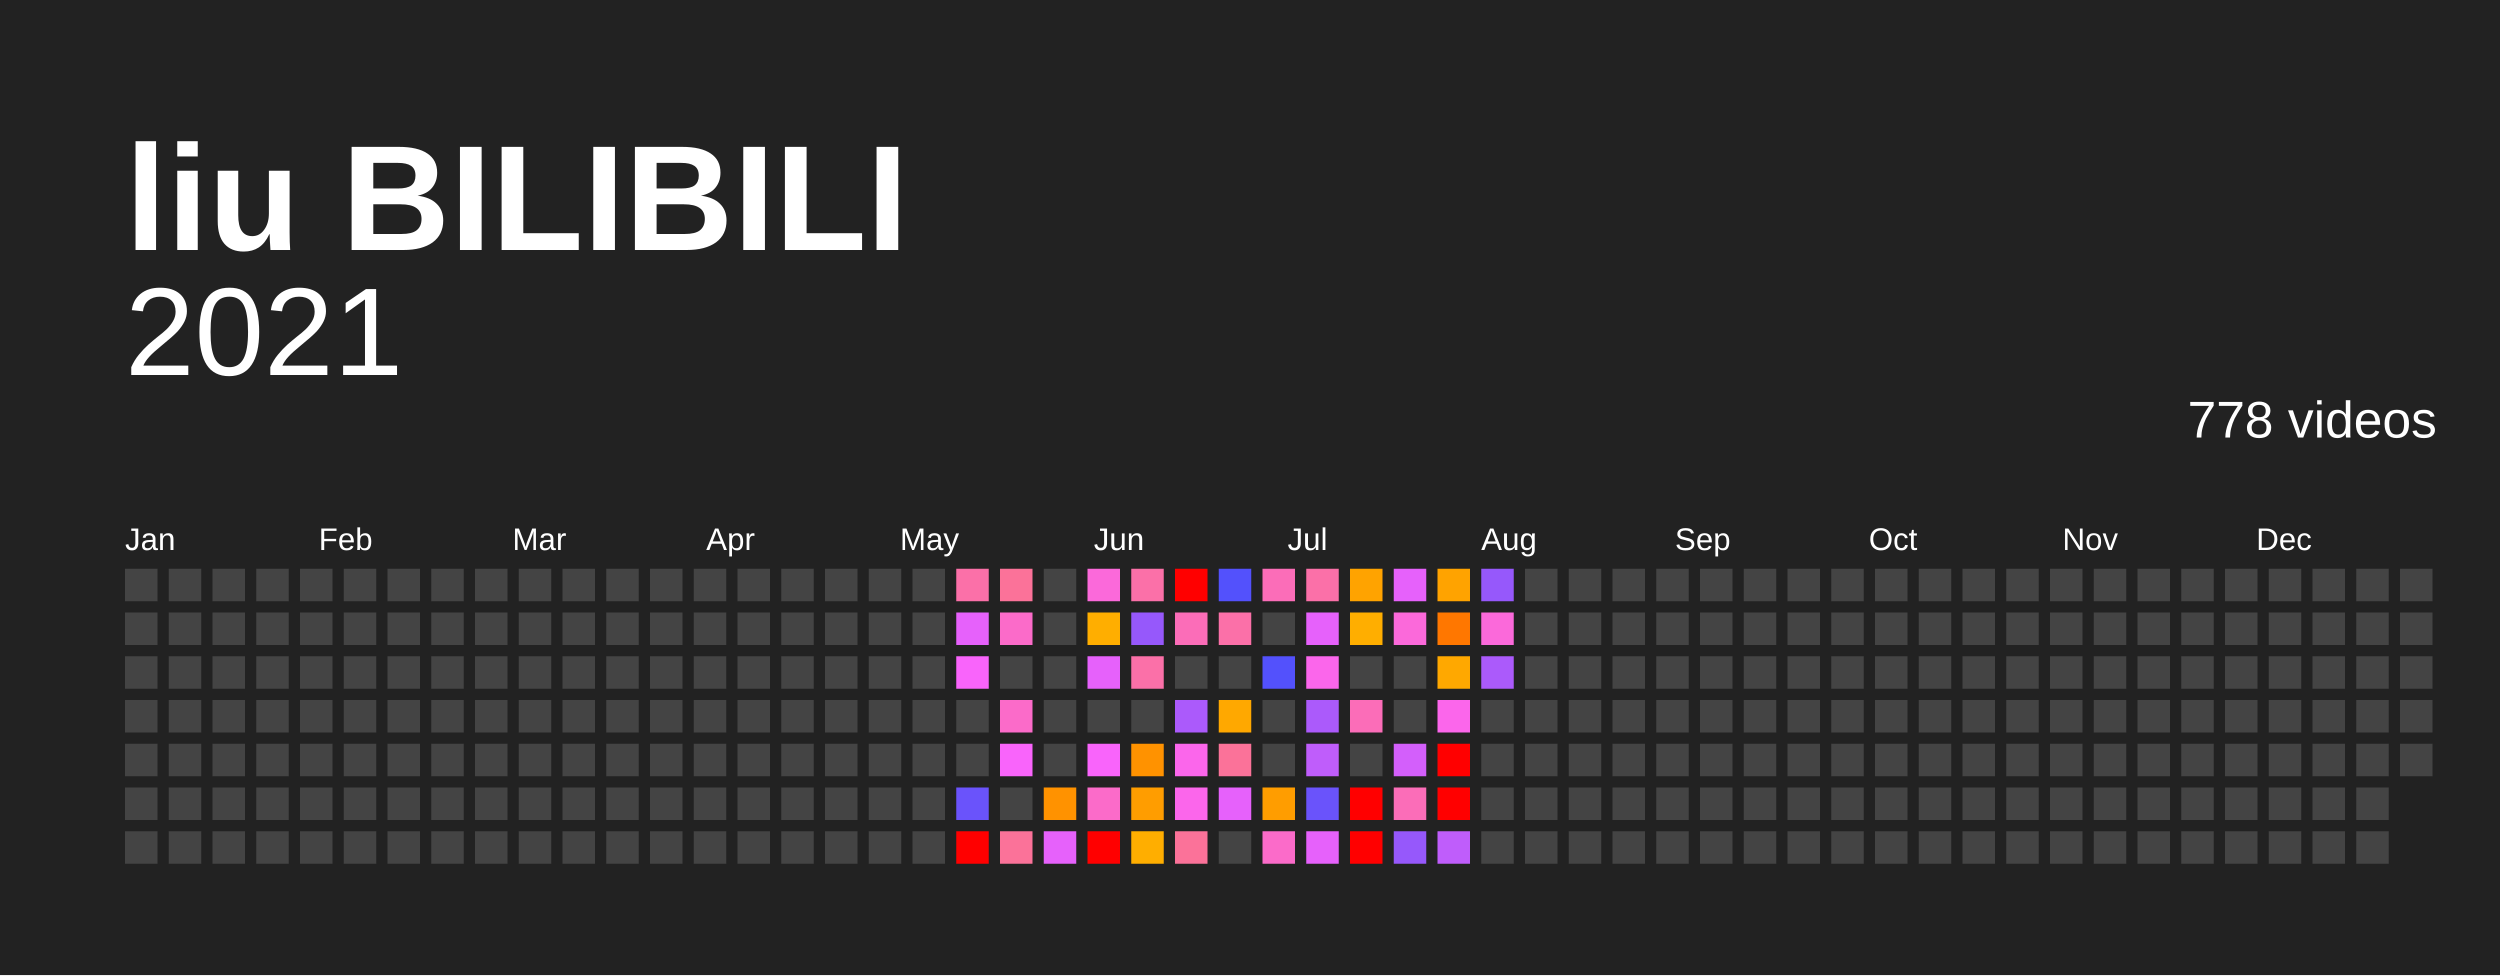
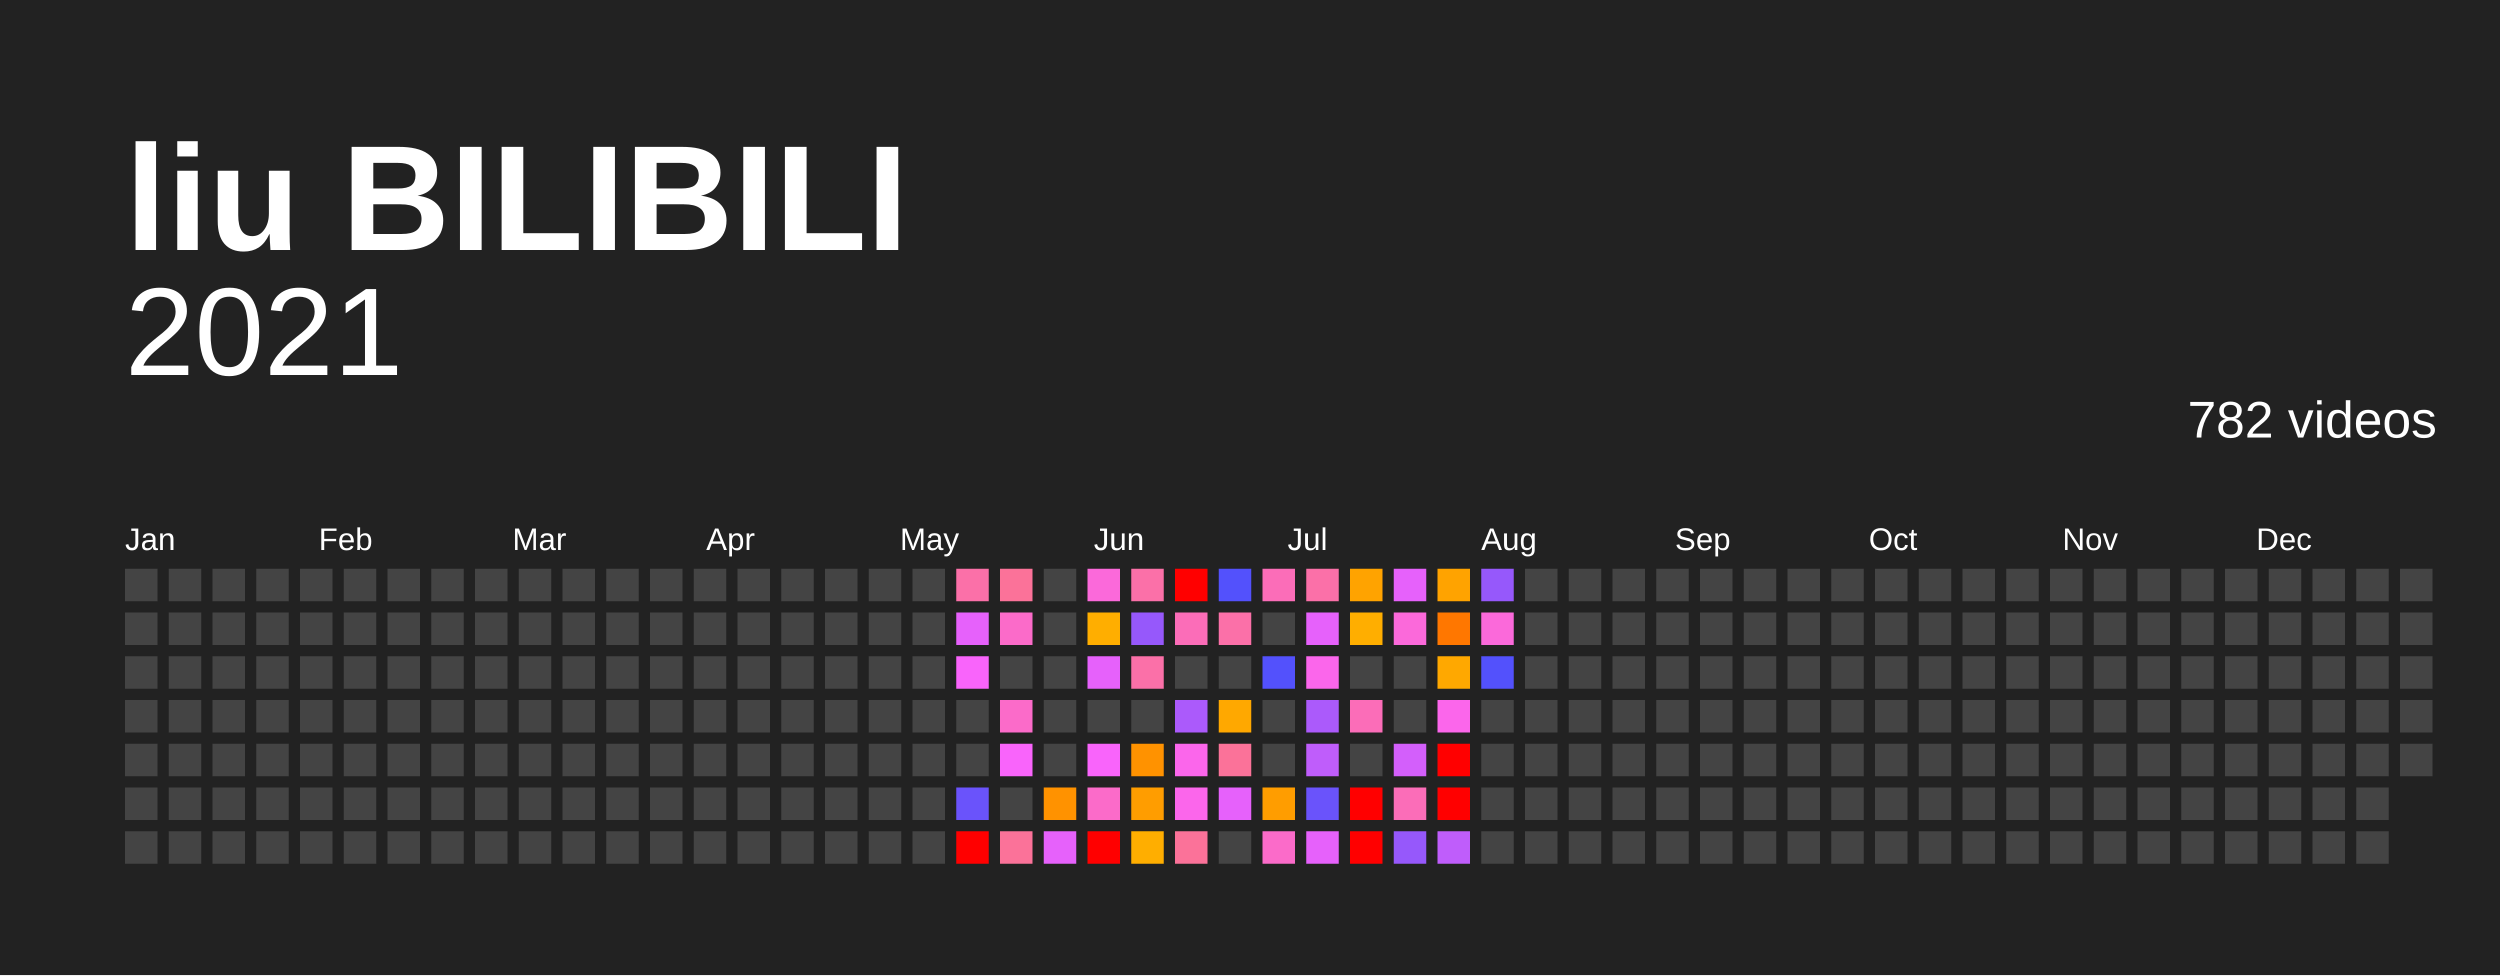
<svg xmlns="http://www.w3.org/2000/svg" baseProfile="full" height="78mm" version="1.1" viewBox="0,0,200,78" width="200mm">
  <defs />
  <rect fill="#222222" height="78" width="200" x="0" y="0" />
  <text fill="#FFFFFF" style="font-size:12px; font-family:Arial; font-weight:bold;" x="10" y="20">liu BILIBILI</text>
  <text alignment-baseline="hanging" fill="#FFFFFF" style="font-size:10.0px; font-family:Arial;" x="10" y="30">2021</text>
-   <text alignment-baseline="hanging" fill="#FFFFFF" style="font-size:4.125px; font-family:Arial;" x="175" y="35">778 videos</text>
+   <text alignment-baseline="hanging" fill="#FFFFFF" style="font-size:4.125px; font-family:Arial;" x="175" y="35">782 videos</text>
  <text fill="#FFFFFF" style="font-size:2.5px; font-family:Arial" x="10.0" y="44">Jan</text>
  <text fill="#FFFFFF" style="font-size:2.5px; font-family:Arial" x="25.5" y="44">Feb</text>
  <text fill="#FFFFFF" style="font-size:2.5px; font-family:Arial" x="41.0" y="44">Mar</text>
  <text fill="#FFFFFF" style="font-size:2.5px; font-family:Arial" x="56.5" y="44">Apr</text>
  <text fill="#FFFFFF" style="font-size:2.5px; font-family:Arial" x="72.0" y="44">May</text>
  <text fill="#FFFFFF" style="font-size:2.5px; font-family:Arial" x="87.5" y="44">Jun</text>
  <text fill="#FFFFFF" style="font-size:2.5px; font-family:Arial" x="103.0" y="44">Jul</text>
  <text fill="#FFFFFF" style="font-size:2.5px; font-family:Arial" x="118.5" y="44">Aug</text>
  <text fill="#FFFFFF" style="font-size:2.5px; font-family:Arial" x="134.0" y="44">Sep</text>
  <text fill="#FFFFFF" style="font-size:2.5px; font-family:Arial" x="149.5" y="44">Oct</text>
  <text fill="#FFFFFF" style="font-size:2.5px; font-family:Arial" x="165.0" y="44">Nov</text>
  <text fill="#FFFFFF" style="font-size:2.5px; font-family:Arial" x="180.5" y="44">Dec</text>
  <rect fill="#444444" height="2.6" width="2.6" x="10.0" y="45.5" />
  <rect fill="#444444" height="2.6" width="2.6" x="10.0" y="49.0" />
  <rect fill="#444444" height="2.6" width="2.6" x="10.0" y="52.5" />
  <rect fill="#444444" height="2.6" width="2.6" x="10.0" y="56.0" />
  <rect fill="#444444" height="2.6" width="2.6" x="10.0" y="59.5" />
  <rect fill="#444444" height="2.6" width="2.6" x="10.0" y="63.0" />
  <rect fill="#444444" height="2.6" width="2.6" x="10.0" y="66.5" />
  <rect fill="#444444" height="2.6" width="2.6" x="13.5" y="45.5" />
  <rect fill="#444444" height="2.6" width="2.6" x="13.5" y="49.0" />
  <rect fill="#444444" height="2.6" width="2.6" x="13.5" y="52.5" />
  <rect fill="#444444" height="2.6" width="2.6" x="13.5" y="56.0" />
  <rect fill="#444444" height="2.6" width="2.6" x="13.5" y="59.5" />
  <rect fill="#444444" height="2.6" width="2.6" x="13.5" y="63.0" />
  <rect fill="#444444" height="2.6" width="2.6" x="13.5" y="66.5" />
  <rect fill="#444444" height="2.6" width="2.6" x="17.0" y="45.5" />
  <rect fill="#444444" height="2.6" width="2.6" x="17.0" y="49.0" />
  <rect fill="#444444" height="2.6" width="2.6" x="17.0" y="52.5" />
  <rect fill="#444444" height="2.6" width="2.6" x="17.0" y="56.0" />
  <rect fill="#444444" height="2.6" width="2.6" x="17.0" y="59.5" />
  <rect fill="#444444" height="2.6" width="2.6" x="17.0" y="63.0" />
  <rect fill="#444444" height="2.6" width="2.6" x="17.0" y="66.5" />
  <rect fill="#444444" height="2.6" width="2.6" x="20.5" y="45.5" />
  <rect fill="#444444" height="2.6" width="2.6" x="20.5" y="49.0" />
  <rect fill="#444444" height="2.6" width="2.6" x="20.5" y="52.5" />
  <rect fill="#444444" height="2.6" width="2.6" x="20.5" y="56.0" />
  <rect fill="#444444" height="2.6" width="2.6" x="20.5" y="59.5" />
  <rect fill="#444444" height="2.6" width="2.6" x="20.5" y="63.0" />
  <rect fill="#444444" height="2.6" width="2.6" x="20.5" y="66.5" />
  <rect fill="#444444" height="2.6" width="2.6" x="24.0" y="45.5" />
  <rect fill="#444444" height="2.6" width="2.6" x="24.0" y="49.0" />
  <rect fill="#444444" height="2.6" width="2.6" x="24.0" y="52.5" />
  <rect fill="#444444" height="2.6" width="2.6" x="24.0" y="56.0" />
  <rect fill="#444444" height="2.6" width="2.6" x="24.0" y="59.5" />
  <rect fill="#444444" height="2.6" width="2.6" x="24.0" y="63.0" />
  <rect fill="#444444" height="2.6" width="2.6" x="24.0" y="66.5" />
  <rect fill="#444444" height="2.6" width="2.6" x="27.5" y="45.5" />
  <rect fill="#444444" height="2.6" width="2.6" x="27.5" y="49.0" />
  <rect fill="#444444" height="2.6" width="2.6" x="27.5" y="52.5" />
  <rect fill="#444444" height="2.6" width="2.6" x="27.5" y="56.0" />
  <rect fill="#444444" height="2.6" width="2.6" x="27.5" y="59.5" />
  <rect fill="#444444" height="2.6" width="2.6" x="27.5" y="63.0" />
  <rect fill="#444444" height="2.6" width="2.6" x="27.5" y="66.5" />
  <rect fill="#444444" height="2.6" width="2.6" x="31.0" y="45.5" />
  <rect fill="#444444" height="2.6" width="2.6" x="31.0" y="49.0" />
  <rect fill="#444444" height="2.6" width="2.6" x="31.0" y="52.5" />
  <rect fill="#444444" height="2.6" width="2.6" x="31.0" y="56.0" />
  <rect fill="#444444" height="2.6" width="2.6" x="31.0" y="59.5" />
  <rect fill="#444444" height="2.6" width="2.6" x="31.0" y="63.0" />
  <rect fill="#444444" height="2.6" width="2.6" x="31.0" y="66.5" />
  <rect fill="#444444" height="2.6" width="2.6" x="34.5" y="45.5" />
  <rect fill="#444444" height="2.6" width="2.6" x="34.5" y="49.0" />
  <rect fill="#444444" height="2.6" width="2.6" x="34.5" y="52.5" />
  <rect fill="#444444" height="2.6" width="2.6" x="34.5" y="56.0" />
  <rect fill="#444444" height="2.6" width="2.6" x="34.5" y="59.5" />
  <rect fill="#444444" height="2.6" width="2.6" x="34.5" y="63.0" />
  <rect fill="#444444" height="2.6" width="2.6" x="34.5" y="66.5" />
  <rect fill="#444444" height="2.6" width="2.6" x="38.0" y="45.5" />
  <rect fill="#444444" height="2.6" width="2.6" x="38.0" y="49.0" />
  <rect fill="#444444" height="2.6" width="2.6" x="38.0" y="52.5" />
  <rect fill="#444444" height="2.6" width="2.6" x="38.0" y="56.0" />
  <rect fill="#444444" height="2.6" width="2.6" x="38.0" y="59.5" />
  <rect fill="#444444" height="2.6" width="2.6" x="38.0" y="63.0" />
  <rect fill="#444444" height="2.6" width="2.6" x="38.0" y="66.5" />
  <rect fill="#444444" height="2.6" width="2.6" x="41.5" y="45.5" />
  <rect fill="#444444" height="2.6" width="2.6" x="41.5" y="49.0" />
  <rect fill="#444444" height="2.6" width="2.6" x="41.5" y="52.5" />
  <rect fill="#444444" height="2.6" width="2.6" x="41.5" y="56.0" />
  <rect fill="#444444" height="2.6" width="2.6" x="41.5" y="59.5" />
  <rect fill="#444444" height="2.6" width="2.6" x="41.5" y="63.0" />
  <rect fill="#444444" height="2.6" width="2.6" x="41.5" y="66.5" />
  <rect fill="#444444" height="2.6" width="2.6" x="45.0" y="45.5" />
  <rect fill="#444444" height="2.6" width="2.6" x="45.0" y="49.0" />
  <rect fill="#444444" height="2.6" width="2.6" x="45.0" y="52.5" />
  <rect fill="#444444" height="2.6" width="2.6" x="45.0" y="56.0" />
  <rect fill="#444444" height="2.6" width="2.6" x="45.0" y="59.5" />
  <rect fill="#444444" height="2.6" width="2.6" x="45.0" y="63.0" />
  <rect fill="#444444" height="2.6" width="2.6" x="45.0" y="66.5" />
  <rect fill="#444444" height="2.6" width="2.6" x="48.5" y="45.5" />
  <rect fill="#444444" height="2.6" width="2.6" x="48.5" y="49.0" />
  <rect fill="#444444" height="2.6" width="2.6" x="48.5" y="52.5" />
  <rect fill="#444444" height="2.6" width="2.6" x="48.5" y="56.0" />
  <rect fill="#444444" height="2.6" width="2.6" x="48.5" y="59.5" />
  <rect fill="#444444" height="2.6" width="2.6" x="48.5" y="63.0" />
  <rect fill="#444444" height="2.6" width="2.6" x="48.5" y="66.5" />
  <rect fill="#444444" height="2.6" width="2.6" x="52.0" y="45.5" />
  <rect fill="#444444" height="2.6" width="2.6" x="52.0" y="49.0" />
  <rect fill="#444444" height="2.6" width="2.6" x="52.0" y="52.5" />
  <rect fill="#444444" height="2.6" width="2.6" x="52.0" y="56.0" />
  <rect fill="#444444" height="2.6" width="2.6" x="52.0" y="59.5" />
  <rect fill="#444444" height="2.6" width="2.6" x="52.0" y="63.0" />
  <rect fill="#444444" height="2.6" width="2.6" x="52.0" y="66.5" />
  <rect fill="#444444" height="2.6" width="2.6" x="55.5" y="45.5" />
  <rect fill="#444444" height="2.6" width="2.6" x="55.5" y="49.0" />
  <rect fill="#444444" height="2.6" width="2.6" x="55.5" y="52.5" />
  <rect fill="#444444" height="2.6" width="2.6" x="55.5" y="56.0" />
  <rect fill="#444444" height="2.6" width="2.6" x="55.5" y="59.5" />
  <rect fill="#444444" height="2.6" width="2.6" x="55.5" y="63.0" />
  <rect fill="#444444" height="2.6" width="2.6" x="55.5" y="66.5" />
  <rect fill="#444444" height="2.6" width="2.6" x="59.0" y="45.5" />
  <rect fill="#444444" height="2.6" width="2.6" x="59.0" y="49.0" />
  <rect fill="#444444" height="2.6" width="2.6" x="59.0" y="52.5" />
  <rect fill="#444444" height="2.6" width="2.6" x="59.0" y="56.0" />
  <rect fill="#444444" height="2.6" width="2.6" x="59.0" y="59.5" />
  <rect fill="#444444" height="2.6" width="2.6" x="59.0" y="63.0" />
  <rect fill="#444444" height="2.6" width="2.6" x="59.0" y="66.5" />
  <rect fill="#444444" height="2.6" width="2.6" x="62.5" y="45.5" />
  <rect fill="#444444" height="2.6" width="2.6" x="62.5" y="49.0" />
  <rect fill="#444444" height="2.6" width="2.6" x="62.5" y="52.5" />
  <rect fill="#444444" height="2.6" width="2.6" x="62.5" y="56.0" />
  <rect fill="#444444" height="2.6" width="2.6" x="62.5" y="59.5" />
  <rect fill="#444444" height="2.6" width="2.6" x="62.5" y="63.0" />
  <rect fill="#444444" height="2.6" width="2.6" x="62.5" y="66.5" />
  <rect fill="#444444" height="2.6" width="2.6" x="66.0" y="45.5" />
  <rect fill="#444444" height="2.6" width="2.6" x="66.0" y="49.0" />
  <rect fill="#444444" height="2.6" width="2.6" x="66.0" y="52.5" />
  <rect fill="#444444" height="2.6" width="2.6" x="66.0" y="56.0" />
  <rect fill="#444444" height="2.6" width="2.6" x="66.0" y="59.5" />
  <rect fill="#444444" height="2.6" width="2.6" x="66.0" y="63.0" />
  <rect fill="#444444" height="2.6" width="2.6" x="66.0" y="66.5" />
  <rect fill="#444444" height="2.6" width="2.6" x="69.5" y="45.5" />
  <rect fill="#444444" height="2.6" width="2.6" x="69.5" y="49.0" />
  <rect fill="#444444" height="2.6" width="2.6" x="69.5" y="52.5" />
  <rect fill="#444444" height="2.6" width="2.6" x="69.5" y="56.0" />
  <rect fill="#444444" height="2.6" width="2.6" x="69.5" y="59.5" />
  <rect fill="#444444" height="2.6" width="2.6" x="69.5" y="63.0" />
  <rect fill="#444444" height="2.6" width="2.6" x="69.5" y="66.5" />
  <rect fill="#444444" height="2.6" width="2.6" x="73.0" y="45.5" />
  <rect fill="#444444" height="2.6" width="2.6" x="73.0" y="49.0" />
  <rect fill="#444444" height="2.6" width="2.6" x="73.0" y="52.5" />
  <rect fill="#444444" height="2.6" width="2.6" x="73.0" y="56.0" />
  <rect fill="#444444" height="2.6" width="2.6" x="73.0" y="59.5" />
  <rect fill="#444444" height="2.6" width="2.6" x="73.0" y="63.0" />
  <rect fill="#444444" height="2.6" width="2.6" x="73.0" y="66.5" />
  <rect fill="#fb70a8" height="2.6" width="2.6" x="76.5" y="45.5" />
  <rect fill="#e661fb" height="2.6" width="2.6" x="76.5" y="49.0" />
  <rect fill="#f964fb" height="2.6" width="2.6" x="76.5" y="52.5" />
  <rect fill="#444444" height="2.6" width="2.6" x="76.5" y="56.0" />
  <rect fill="#444444" height="2.6" width="2.6" x="76.5" y="59.5" />
  <rect fill="#6a53fb" height="2.6" width="2.6" x="76.5" y="63.0" />
  <rect fill="red" height="2.6" width="2.6" x="76.5" y="66.5" />
  <rect fill="#fb7299" height="2.6" width="2.6" x="80.0" y="45.5" />
  <rect fill="#fb6bc9" height="2.6" width="2.6" x="80.0" y="49.0" />
  <rect fill="#444444" height="2.6" width="2.6" x="80.0" y="52.5" />
  <rect fill="#fb6bc9" height="2.6" width="2.6" x="80.0" y="56.0" />
  <rect fill="#f964fb" height="2.6" width="2.6" x="80.0" y="59.5" />
  <rect fill="#444444" height="2.6" width="2.6" x="80.0" y="63.0" />
  <rect fill="#fb7299" height="2.6" width="2.6" x="80.0" y="66.5" />
  <rect fill="#444444" height="2.6" width="2.6" x="83.5" y="45.5" />
  <rect fill="#444444" height="2.6" width="2.6" x="83.5" y="49.0" />
  <rect fill="#444444" height="2.6" width="2.6" x="83.5" y="52.5" />
  <rect fill="#444444" height="2.6" width="2.6" x="83.5" y="56.0" />
  <rect fill="#444444" height="2.6" width="2.6" x="83.5" y="59.5" />
  <rect fill="#ff9200" height="2.6" width="2.6" x="83.5" y="63.0" />
  <rect fill="#e661fb" height="2.6" width="2.6" x="83.5" y="66.5" />
  <rect fill="#fb69da" height="2.6" width="2.6" x="87.0" y="45.5" />
  <rect fill="#ffae00" height="2.6" width="2.6" x="87.0" y="49.0" />
  <rect fill="#e661fb" height="2.6" width="2.6" x="87.0" y="52.5" />
  <rect fill="#444444" height="2.6" width="2.6" x="87.0" y="56.0" />
  <rect fill="#f964fb" height="2.6" width="2.6" x="87.0" y="59.5" />
  <rect fill="#fb6bc9" height="2.6" width="2.6" x="87.0" y="63.0" />
  <rect fill="red" height="2.6" width="2.6" x="87.0" y="66.5" />
  <rect fill="#fb70a8" height="2.6" width="2.6" x="90.5" y="45.5" />
  <rect fill="#9658fb" height="2.6" width="2.6" x="90.5" y="49.0" />
  <rect fill="#fb70a8" height="2.6" width="2.6" x="90.5" y="52.5" />
  <rect fill="#444444" height="2.6" width="2.6" x="90.5" y="56.0" />
  <rect fill="#ff9200" height="2.6" width="2.6" x="90.5" y="59.5" />
  <rect fill="#ff9d00" height="2.6" width="2.6" x="90.5" y="63.0" />
  <rect fill="#ffae00" height="2.6" width="2.6" x="90.5" y="66.5" />
  <rect fill="red" height="2.6" width="2.6" x="94.0" y="45.5" />
  <rect fill="#fb6db8" height="2.6" width="2.6" x="94.0" y="49.0" />
  <rect fill="#444444" height="2.6" width="2.6" x="94.0" y="52.5" />
  <rect fill="#ab5afb" height="2.6" width="2.6" x="94.0" y="56.0" />
  <rect fill="#fb66eb" height="2.6" width="2.6" x="94.0" y="59.5" />
  <rect fill="#fb66eb" height="2.6" width="2.6" x="94.0" y="63.0" />
  <rect fill="#fb7299" height="2.6" width="2.6" x="94.0" y="66.5" />
  <rect fill="#5351fc" height="2.6" width="2.6" x="97.5" y="45.5" />
  <rect fill="#fb70a8" height="2.6" width="2.6" x="97.5" y="49.0" />
  <rect fill="#444444" height="2.6" width="2.6" x="97.5" y="52.5" />
  <rect fill="#ffa800" height="2.6" width="2.6" x="97.5" y="56.0" />
  <rect fill="#fb7299" height="2.6" width="2.6" x="97.5" y="59.5" />
  <rect fill="#e661fb" height="2.6" width="2.6" x="97.5" y="63.0" />
  <rect fill="#444444" height="2.6" width="2.6" x="97.5" y="66.5" />
  <rect fill="#fb6db8" height="2.6" width="2.6" x="101.0" y="45.5" />
  <rect fill="#444444" height="2.6" width="2.6" x="101.0" y="49.0" />
  <rect fill="#5351fc" height="2.6" width="2.6" x="101.0" y="52.5" />
  <rect fill="#444444" height="2.6" width="2.6" x="101.0" y="56.0" />
  <rect fill="#444444" height="2.6" width="2.6" x="101.0" y="59.5" />
  <rect fill="#ff9d00" height="2.6" width="2.6" x="101.0" y="63.0" />
  <rect fill="#fb6bc9" height="2.6" width="2.6" x="101.0" y="66.5" />
  <rect fill="#fb70a8" height="2.6" width="2.6" x="104.5" y="45.5" />
  <rect fill="#e661fb" height="2.6" width="2.6" x="104.5" y="49.0" />
  <rect fill="#fb66eb" height="2.6" width="2.6" x="104.5" y="52.5" />
  <rect fill="#ab5afb" height="2.6" width="2.6" x="104.5" y="56.0" />
  <rect fill="#bf5dfb" height="2.6" width="2.6" x="104.5" y="59.5" />
  <rect fill="#6a53fb" height="2.6" width="2.6" x="104.5" y="63.0" />
  <rect fill="#e661fb" height="2.6" width="2.6" x="104.5" y="66.5" />
  <rect fill="#ffa300" height="2.6" width="2.6" x="108.0" y="45.5" />
  <rect fill="#ffae00" height="2.6" width="2.6" x="108.0" y="49.0" />
  <rect fill="#444444" height="2.6" width="2.6" x="108.0" y="52.5" />
  <rect fill="#fb6db8" height="2.6" width="2.6" x="108.0" y="56.0" />
  <rect fill="#444444" height="2.6" width="2.6" x="108.0" y="59.5" />
  <rect fill="red" height="2.6" width="2.6" x="108.0" y="63.0" />
  <rect fill="red" height="2.6" width="2.6" x="108.0" y="66.5" />
  <rect fill="#e661fb" height="2.6" width="2.6" x="111.5" y="45.5" />
  <rect fill="#fb69da" height="2.6" width="2.6" x="111.5" y="49.0" />
  <rect fill="#444444" height="2.6" width="2.6" x="111.5" y="52.5" />
  <rect fill="#444444" height="2.6" width="2.6" x="111.5" y="56.0" />
  <rect fill="#d35ffb" height="2.6" width="2.6" x="111.5" y="59.5" />
  <rect fill="#fb6db8" height="2.6" width="2.6" x="111.5" y="63.0" />
  <rect fill="#9658fb" height="2.6" width="2.6" x="111.5" y="66.5" />
  <rect fill="#ffa300" height="2.6" width="2.6" x="115.0" y="45.5" />
  <rect fill="#ff7700" height="2.6" width="2.6" x="115.0" y="49.0" />
  <rect fill="#ffa800" height="2.6" width="2.6" x="115.0" y="52.5" />
  <rect fill="#fb66eb" height="2.6" width="2.6" x="115.0" y="56.0" />
  <rect fill="red" height="2.6" width="2.6" x="115.0" y="59.5" />
  <rect fill="red" height="2.6" width="2.6" x="115.0" y="63.0" />
  <rect fill="#bf5dfb" height="2.6" width="2.6" x="115.0" y="66.5" />
  <rect fill="#9658fb" height="2.6" width="2.6" x="118.5" y="45.5" />
  <rect fill="#fb69da" height="2.6" width="2.6" x="118.5" y="49.0" />
-   <rect fill="#ab5afb" height="2.6" width="2.6" x="118.5" y="52.5" />
+   <rect fill="#5351fc" height="2.6" width="2.6" x="118.5" y="52.5" />
  <rect fill="#444444" height="2.6" width="2.6" x="118.5" y="56.0" />
  <rect fill="#444444" height="2.6" width="2.6" x="118.5" y="59.5" />
  <rect fill="#444444" height="2.6" width="2.6" x="118.5" y="63.0" />
  <rect fill="#444444" height="2.6" width="2.6" x="118.5" y="66.5" />
  <rect fill="#444444" height="2.6" width="2.6" x="122.0" y="45.5" />
  <rect fill="#444444" height="2.6" width="2.6" x="122.0" y="49.0" />
  <rect fill="#444444" height="2.6" width="2.6" x="122.0" y="52.5" />
  <rect fill="#444444" height="2.6" width="2.6" x="122.0" y="56.0" />
  <rect fill="#444444" height="2.6" width="2.6" x="122.0" y="59.5" />
  <rect fill="#444444" height="2.6" width="2.6" x="122.0" y="63.0" />
  <rect fill="#444444" height="2.6" width="2.6" x="122.0" y="66.5" />
  <rect fill="#444444" height="2.6" width="2.6" x="125.5" y="45.5" />
  <rect fill="#444444" height="2.6" width="2.6" x="125.5" y="49.0" />
  <rect fill="#444444" height="2.6" width="2.6" x="125.5" y="52.5" />
  <rect fill="#444444" height="2.6" width="2.6" x="125.5" y="56.0" />
  <rect fill="#444444" height="2.6" width="2.6" x="125.5" y="59.5" />
  <rect fill="#444444" height="2.6" width="2.6" x="125.5" y="63.0" />
  <rect fill="#444444" height="2.6" width="2.6" x="125.5" y="66.5" />
  <rect fill="#444444" height="2.6" width="2.6" x="129.0" y="45.5" />
  <rect fill="#444444" height="2.6" width="2.6" x="129.0" y="49.0" />
  <rect fill="#444444" height="2.6" width="2.6" x="129.0" y="52.5" />
  <rect fill="#444444" height="2.6" width="2.6" x="129.0" y="56.0" />
  <rect fill="#444444" height="2.6" width="2.6" x="129.0" y="59.5" />
  <rect fill="#444444" height="2.6" width="2.6" x="129.0" y="63.0" />
  <rect fill="#444444" height="2.6" width="2.6" x="129.0" y="66.5" />
  <rect fill="#444444" height="2.6" width="2.6" x="132.5" y="45.5" />
  <rect fill="#444444" height="2.6" width="2.6" x="132.5" y="49.0" />
  <rect fill="#444444" height="2.6" width="2.6" x="132.5" y="52.5" />
  <rect fill="#444444" height="2.6" width="2.6" x="132.5" y="56.0" />
  <rect fill="#444444" height="2.6" width="2.6" x="132.5" y="59.5" />
  <rect fill="#444444" height="2.6" width="2.6" x="132.5" y="63.0" />
  <rect fill="#444444" height="2.6" width="2.6" x="132.5" y="66.5" />
  <rect fill="#444444" height="2.6" width="2.6" x="136.0" y="45.5" />
  <rect fill="#444444" height="2.6" width="2.6" x="136.0" y="49.0" />
  <rect fill="#444444" height="2.6" width="2.6" x="136.0" y="52.5" />
  <rect fill="#444444" height="2.6" width="2.6" x="136.0" y="56.0" />
  <rect fill="#444444" height="2.6" width="2.6" x="136.0" y="59.5" />
  <rect fill="#444444" height="2.6" width="2.6" x="136.0" y="63.0" />
  <rect fill="#444444" height="2.6" width="2.6" x="136.0" y="66.5" />
  <rect fill="#444444" height="2.6" width="2.6" x="139.5" y="45.5" />
  <rect fill="#444444" height="2.6" width="2.6" x="139.5" y="49.0" />
  <rect fill="#444444" height="2.6" width="2.6" x="139.5" y="52.5" />
  <rect fill="#444444" height="2.6" width="2.6" x="139.5" y="56.0" />
  <rect fill="#444444" height="2.6" width="2.6" x="139.5" y="59.5" />
  <rect fill="#444444" height="2.6" width="2.6" x="139.5" y="63.0" />
  <rect fill="#444444" height="2.6" width="2.6" x="139.5" y="66.5" />
  <rect fill="#444444" height="2.6" width="2.6" x="143.0" y="45.5" />
  <rect fill="#444444" height="2.6" width="2.6" x="143.0" y="49.0" />
  <rect fill="#444444" height="2.6" width="2.6" x="143.0" y="52.5" />
  <rect fill="#444444" height="2.6" width="2.6" x="143.0" y="56.0" />
  <rect fill="#444444" height="2.6" width="2.6" x="143.0" y="59.5" />
  <rect fill="#444444" height="2.6" width="2.6" x="143.0" y="63.0" />
  <rect fill="#444444" height="2.6" width="2.6" x="143.0" y="66.5" />
  <rect fill="#444444" height="2.6" width="2.6" x="146.5" y="45.5" />
  <rect fill="#444444" height="2.6" width="2.6" x="146.5" y="49.0" />
  <rect fill="#444444" height="2.6" width="2.6" x="146.5" y="52.5" />
  <rect fill="#444444" height="2.6" width="2.6" x="146.5" y="56.0" />
  <rect fill="#444444" height="2.6" width="2.6" x="146.5" y="59.5" />
  <rect fill="#444444" height="2.6" width="2.6" x="146.5" y="63.0" />
  <rect fill="#444444" height="2.6" width="2.6" x="146.5" y="66.5" />
  <rect fill="#444444" height="2.6" width="2.6" x="150.0" y="45.5" />
  <rect fill="#444444" height="2.6" width="2.6" x="150.0" y="49.0" />
  <rect fill="#444444" height="2.6" width="2.6" x="150.0" y="52.5" />
  <rect fill="#444444" height="2.6" width="2.6" x="150.0" y="56.0" />
  <rect fill="#444444" height="2.6" width="2.6" x="150.0" y="59.5" />
  <rect fill="#444444" height="2.6" width="2.6" x="150.0" y="63.0" />
  <rect fill="#444444" height="2.6" width="2.6" x="150.0" y="66.5" />
  <rect fill="#444444" height="2.6" width="2.6" x="153.5" y="45.5" />
  <rect fill="#444444" height="2.6" width="2.6" x="153.5" y="49.0" />
  <rect fill="#444444" height="2.6" width="2.6" x="153.5" y="52.5" />
  <rect fill="#444444" height="2.6" width="2.6" x="153.5" y="56.0" />
  <rect fill="#444444" height="2.6" width="2.6" x="153.5" y="59.5" />
  <rect fill="#444444" height="2.6" width="2.6" x="153.5" y="63.0" />
  <rect fill="#444444" height="2.6" width="2.6" x="153.5" y="66.5" />
  <rect fill="#444444" height="2.6" width="2.6" x="157.0" y="45.5" />
  <rect fill="#444444" height="2.6" width="2.6" x="157.0" y="49.0" />
  <rect fill="#444444" height="2.6" width="2.6" x="157.0" y="52.5" />
  <rect fill="#444444" height="2.6" width="2.6" x="157.0" y="56.0" />
  <rect fill="#444444" height="2.6" width="2.6" x="157.0" y="59.5" />
  <rect fill="#444444" height="2.6" width="2.6" x="157.0" y="63.0" />
  <rect fill="#444444" height="2.6" width="2.6" x="157.0" y="66.5" />
  <rect fill="#444444" height="2.6" width="2.6" x="160.5" y="45.5" />
  <rect fill="#444444" height="2.6" width="2.6" x="160.5" y="49.0" />
  <rect fill="#444444" height="2.6" width="2.6" x="160.5" y="52.5" />
  <rect fill="#444444" height="2.6" width="2.6" x="160.5" y="56.0" />
  <rect fill="#444444" height="2.6" width="2.6" x="160.5" y="59.5" />
  <rect fill="#444444" height="2.6" width="2.6" x="160.5" y="63.0" />
  <rect fill="#444444" height="2.6" width="2.6" x="160.5" y="66.5" />
  <rect fill="#444444" height="2.6" width="2.6" x="164.0" y="45.5" />
  <rect fill="#444444" height="2.6" width="2.6" x="164.0" y="49.0" />
  <rect fill="#444444" height="2.6" width="2.6" x="164.0" y="52.5" />
  <rect fill="#444444" height="2.6" width="2.6" x="164.0" y="56.0" />
  <rect fill="#444444" height="2.6" width="2.6" x="164.0" y="59.5" />
  <rect fill="#444444" height="2.6" width="2.6" x="164.0" y="63.0" />
  <rect fill="#444444" height="2.6" width="2.6" x="164.0" y="66.5" />
  <rect fill="#444444" height="2.6" width="2.6" x="167.5" y="45.5" />
  <rect fill="#444444" height="2.6" width="2.6" x="167.5" y="49.0" />
  <rect fill="#444444" height="2.6" width="2.6" x="167.5" y="52.5" />
  <rect fill="#444444" height="2.6" width="2.6" x="167.5" y="56.0" />
  <rect fill="#444444" height="2.6" width="2.6" x="167.5" y="59.5" />
  <rect fill="#444444" height="2.6" width="2.6" x="167.5" y="63.0" />
  <rect fill="#444444" height="2.6" width="2.6" x="167.5" y="66.5" />
  <rect fill="#444444" height="2.6" width="2.6" x="171.0" y="45.5" />
  <rect fill="#444444" height="2.6" width="2.6" x="171.0" y="49.0" />
  <rect fill="#444444" height="2.6" width="2.6" x="171.0" y="52.5" />
  <rect fill="#444444" height="2.6" width="2.6" x="171.0" y="56.0" />
  <rect fill="#444444" height="2.6" width="2.6" x="171.0" y="59.5" />
  <rect fill="#444444" height="2.6" width="2.6" x="171.0" y="63.0" />
  <rect fill="#444444" height="2.6" width="2.6" x="171.0" y="66.5" />
  <rect fill="#444444" height="2.6" width="2.6" x="174.5" y="45.5" />
  <rect fill="#444444" height="2.6" width="2.6" x="174.5" y="49.0" />
  <rect fill="#444444" height="2.6" width="2.6" x="174.5" y="52.5" />
  <rect fill="#444444" height="2.6" width="2.6" x="174.5" y="56.0" />
  <rect fill="#444444" height="2.6" width="2.6" x="174.5" y="59.5" />
  <rect fill="#444444" height="2.6" width="2.6" x="174.5" y="63.0" />
  <rect fill="#444444" height="2.6" width="2.6" x="174.5" y="66.5" />
  <rect fill="#444444" height="2.6" width="2.6" x="178.0" y="45.5" />
  <rect fill="#444444" height="2.6" width="2.6" x="178.0" y="49.0" />
  <rect fill="#444444" height="2.6" width="2.6" x="178.0" y="52.5" />
  <rect fill="#444444" height="2.6" width="2.6" x="178.0" y="56.0" />
  <rect fill="#444444" height="2.6" width="2.6" x="178.0" y="59.5" />
  <rect fill="#444444" height="2.6" width="2.6" x="178.0" y="63.0" />
  <rect fill="#444444" height="2.6" width="2.6" x="178.0" y="66.5" />
  <rect fill="#444444" height="2.6" width="2.6" x="181.5" y="45.5" />
  <rect fill="#444444" height="2.6" width="2.6" x="181.5" y="49.0" />
  <rect fill="#444444" height="2.6" width="2.6" x="181.5" y="52.5" />
  <rect fill="#444444" height="2.6" width="2.6" x="181.5" y="56.0" />
  <rect fill="#444444" height="2.6" width="2.6" x="181.5" y="59.5" />
  <rect fill="#444444" height="2.6" width="2.6" x="181.5" y="63.0" />
  <rect fill="#444444" height="2.6" width="2.6" x="181.5" y="66.5" />
  <rect fill="#444444" height="2.6" width="2.6" x="185.0" y="45.5" />
  <rect fill="#444444" height="2.6" width="2.6" x="185.0" y="49.0" />
  <rect fill="#444444" height="2.6" width="2.6" x="185.0" y="52.5" />
  <rect fill="#444444" height="2.6" width="2.6" x="185.0" y="56.0" />
  <rect fill="#444444" height="2.6" width="2.6" x="185.0" y="59.5" />
  <rect fill="#444444" height="2.6" width="2.6" x="185.0" y="63.0" />
  <rect fill="#444444" height="2.6" width="2.6" x="185.0" y="66.5" />
  <rect fill="#444444" height="2.6" width="2.6" x="188.5" y="45.5" />
  <rect fill="#444444" height="2.6" width="2.6" x="188.5" y="49.0" />
  <rect fill="#444444" height="2.6" width="2.6" x="188.5" y="52.5" />
  <rect fill="#444444" height="2.6" width="2.6" x="188.5" y="56.0" />
  <rect fill="#444444" height="2.6" width="2.6" x="188.5" y="59.5" />
  <rect fill="#444444" height="2.6" width="2.6" x="188.5" y="63.0" />
  <rect fill="#444444" height="2.6" width="2.6" x="188.5" y="66.5" />
  <rect fill="#444444" height="2.6" width="2.6" x="192.0" y="45.5" />
  <rect fill="#444444" height="2.6" width="2.6" x="192.0" y="49.0" />
  <rect fill="#444444" height="2.6" width="2.6" x="192.0" y="52.5" />
  <rect fill="#444444" height="2.6" width="2.6" x="192.0" y="56.0" />
  <rect fill="#444444" height="2.6" width="2.6" x="192.0" y="59.5" />
</svg>
